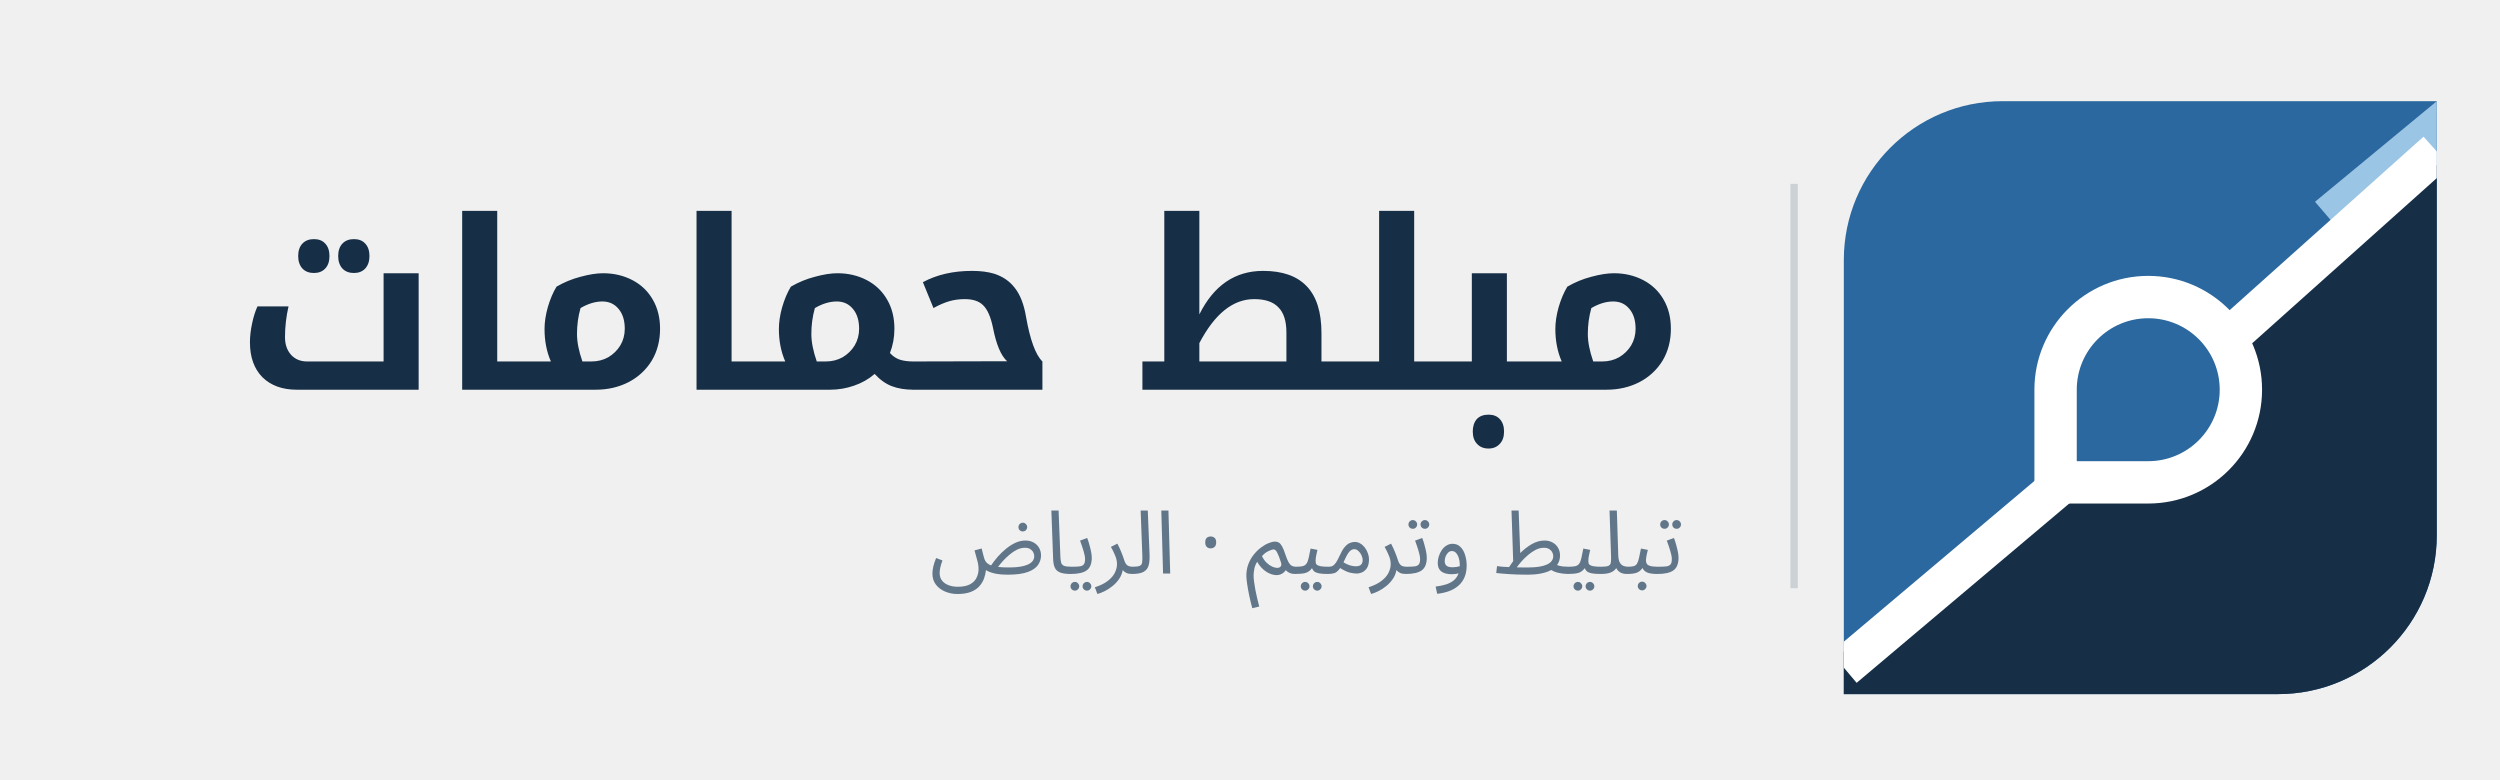
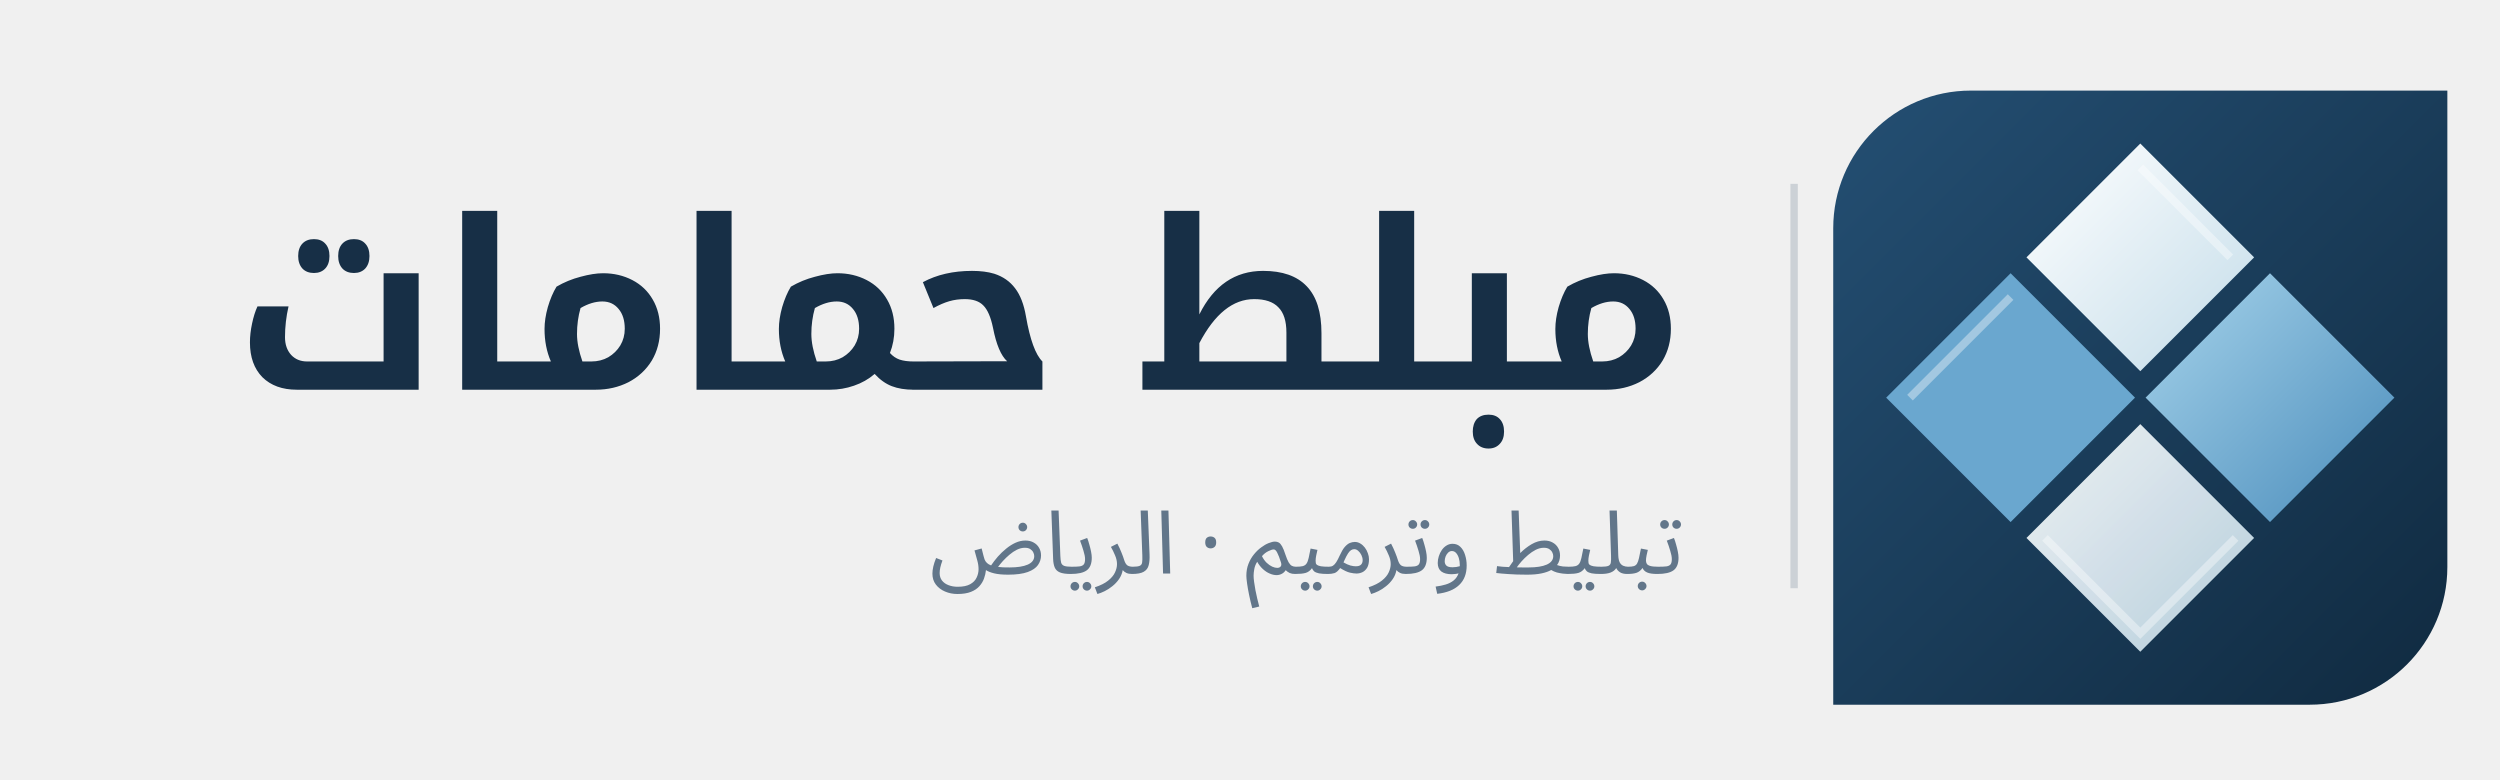
- <svg xmlns="http://www.w3.org/2000/svg" width="340" height="106" viewBox="0 0 340 106" version="1.1" id="svg9">
-   <defs id="defs9" />
-   <g transform="translate(245 8) scale(.36)" id="g8">
-     <defs id="defs1">
+ <svg xmlns="http://www.w3.org/2000/svg" width="340" height="106" viewBox="0 0 340 106" version="1.1" id="svg15">
+   <defs id="defs15" />
+   <g transform="translate(245 8) scale(.36)" id="g14">
+     <defs id="defs6">
+       <linearGradient id="ground" x1="0" y1="0" x2="1" y2="1">
+         <stop stop-color="#244f73" id="stop1" />
+         <stop offset="1" stop-color="#102a40" id="stop2" />
+       </linearGradient>
+       <linearGradient id="porcelain" x1="0" y1="0" x2="1" y2="1">
+         <stop stop-color="#ffffff" id="stop3" />
+         <stop offset="1" stop-color="#c3dce9" id="stop4" />
+       </linearGradient>
+       <linearGradient id="blue-tile" x1="0" y1="0" x2="1" y2="1">
+         <stop stop-color="#a7d4eb" id="stop5" />
+         <stop offset="1" stop-color="#4a8cbb" id="stop6" />
+       </linearGradient>
      <clipPath id="tile">
-         <path d="M76 16h164v164a60 60 0 0 1-60 60H16V76a60 60 0 0 1 60-60Z" id="path1" />
+         <path d="M64 12h180v180a52 52 0 0 1-52 52H12V64a52 52 0 0 1 52-52Z" id="path6" />
      </clipPath>
    </defs>
-     <g clip-path="url(#tile)" id="g7">
-       <path fill="#2b689f" d="M16 16h224v224H16z" id="path2" />
-       <path fill="#172f46" d="M16 224 240 40v200H16Z" id="path3" />
-       <path fill="#9bc5e5" d="m194 54 46-38v24l-34 28Z" id="path4" />
-       <path d="m16 230 83-70m65-57 76-68" fill="none" stroke="#fff" stroke-width="15" id="path5" />
-       <path fill="#fff" d="M88 168v-43a43 43 0 1 1 43 43H88Z" id="path6" />
-       <path fill="#2b689f" d="M104 152v-27a27 27 0 1 1 27 27h-27Z" id="path7" />
+     <g clip-path="url(#tile)" id="g13">
+       <path fill="url(#ground)" d="M12 12h232v232H12z" id="path7" />
+       <path d="M128 32 171 75 128 118 85 75Z" fill="url(#porcelain)" id="path8" />
+       <path d="m177 81 47 47-47 47-47-47Z" fill="url(#blue-tile)" id="path9" />
+       <path d="m128 138 43 43-43 43-43-43Z" fill="url(#porcelain)" opacity=".92" id="path10" />
+       <path d="m79 81 47 47-47 47-47-47Z" fill="#6aa7cf" id="path11" />
+       <path d="m41 128 38-38m49-49 34 34" fill="none" stroke="#fff" stroke-opacity=".38" stroke-width="3" id="path12" />
+       <path d="m92 181 36 36 36-36" fill="none" stroke="#fff" stroke-opacity=".38" stroke-width="3" id="path13" />
    </g>
  </g>
-   <path d="M244 25v55" fill="none" stroke="#62768a" stroke-opacity=".25" id="path8" />
-   <path d="m 208.776,53 q -0.16,0 -0.16,-0.16 v -3.552 q 0,-0.128 0.16,-0.128 h 3.616 q -0.864,-1.984 -0.864,-4.416 0,-1.376 0.448,-2.976 0.48,-1.632 1.184,-2.784 1.536,-0.896 3.264,-1.344 1.76,-0.48 3.072,-0.48 2.176,0 3.968,0.928 1.792,0.928 2.784,2.656 0.992,1.696 0.992,3.968 0,2.432 -1.12,4.32 -1.152,1.888 -3.168,2.944 -2.016,1.024 -4.448,1.024 z m 7.168,-7.584 q 0,1.632 0.736,3.744 h 1.216 q 1.28,0 2.304,-0.576 1.024,-0.608 1.632,-1.6 0.608,-1.024 0.608,-2.272 0,-1.696 -0.832,-2.688 -0.832,-1.024 -2.208,-1.024 -1.44,0 -2.976,0.896 -0.48,1.696 -0.48,3.52 z M 196.168,53 q -0.16,0 -0.16,-0.16 v -3.552 q 0,-0.128 0.16,-0.128 h 4 v -12 h 4.768 v 12 h 4.16 q 0.16,0 0.16,0.128 v 3.552 q 0,0.16 -0.16,0.16 z m 6.272,8 q -0.992,0 -1.568,-0.64 -0.576,-0.608 -0.576,-1.664 0,-1.056 0.544,-1.696 0.576,-0.608 1.6,-0.608 0.992,0 1.536,0.608 0.576,0.608 0.576,1.696 0,1.056 -0.576,1.664 Q 203.4,61 202.44,61 Z m -18.88,-8 q -0.16,0 -0.16,-0.16 v -3.552 q 0,-0.128 0.16,-0.128 h 4 V 28.68 h 4.768 v 20.48 h 4.16 q 0.16,0 0.16,0.128 v 3.552 q 0,0.16 -0.16,0.16 z m -28.192,-3.84 h 2.976 V 28.68 h 4.768 v 14.08 q 2.944,-5.92 8.672,-5.92 3.936,0 5.92,2.08 2.016,2.08 2.016,6.4 v 3.84 h 4.16 q 0.16,0 0.16,0.128 v 3.552 q 0,0.16 -0.16,0.16 h -28.512 z m 19.584,0 v -3.936 q 0,-2.336 -1.088,-3.424 -1.056,-1.12 -3.296,-1.12 -4.32,0 -7.456,5.984 V 49.16 Z M 124.072,53 q -0.16,0 -0.16,-0.16 v -3.552 q 0,-0.128 0.16,-0.128 l 12.896,-0.032 q -1.248,-1.12 -1.92,-4.544 -0.448,-2.176 -1.312,-3.04 -0.832,-0.864 -2.528,-0.864 -1.12,0 -2.112,0.288 -0.992,0.288 -2.144,0.928 l -1.44,-3.52 q 2.848,-1.536 6.688,-1.536 1.728,0 3.008,0.384 1.792,0.576 2.848,1.984 1.056,1.376 1.472,3.808 0.832,4.768 2.24,6.144 V 53 Z M 106.792,49.16 q -0.864,-1.984 -0.864,-4.416 0,-1.376 0.448,-2.976 0.48,-1.632 1.184,-2.784 1.536,-0.896 3.264,-1.344 1.76,-0.48 3.072,-0.48 2.176,0 3.968,0.928 1.792,0.928 2.784,2.656 0.992,1.696 0.992,3.968 0,1.76 -0.608,3.296 0.576,0.64 1.312,0.896 0.768,0.256 1.888,0.256 h 0.16 q 0.16,0 0.16,0.128 v 3.552 q 0,0.16 -0.16,0.16 h -0.16 q -1.696,0 -2.944,-0.48 -1.248,-0.48 -2.336,-1.664 -1.216,1.056 -2.816,1.6 Q 114.568,53 112.904,53 h -9.728 q -0.16,0 -0.16,-0.16 v -3.552 q 0,-0.128 0.16,-0.128 z m 3.552,-3.744 q 0,1.632 0.736,3.744 h 1.216 q 1.28,0 2.304,-0.576 1.024,-0.608 1.632,-1.6 0.608,-1.024 0.608,-2.272 0,-1.696 -0.832,-2.688 Q 115.176,41 113.8,41 q -1.44,0 -2.976,0.896 -0.48,1.696 -0.48,3.52 z m -6.848,3.744 q 0.16,0 0.16,0.128 v 3.552 q 0,0.16 -0.16,0.16 H 94.728 V 28.68 h 4.768 V 49.16 Z M 71.304,53 q -0.16,0 -0.16,-0.16 v -3.552 q 0,-0.128 0.16,-0.128 h 3.616 q -0.864,-1.984 -0.864,-4.416 0,-1.376 0.448,-2.976 0.48,-1.632 1.184,-2.784 1.536,-0.896 3.264,-1.344 1.76,-0.48 3.072,-0.48 2.176,0 3.968,0.928 1.792,0.928 2.784,2.656 0.992,1.696 0.992,3.968 0,2.432 -1.12,4.32 -1.152,1.888 -3.168,2.944 -2.016,1.024 -4.448,1.024 z m 7.168,-7.584 q 0,1.632 0.736,3.744 h 1.216 q 1.28,0 2.304,-0.576 1.024,-0.608 1.632,-1.6 0.608,-1.024 0.608,-2.272 0,-1.696 -0.832,-2.688 -0.832,-1.024 -2.208,-1.024 -1.44,0 -2.976,0.896 -0.48,1.696 -0.48,3.52 z m -6.848,3.744 q 0.16,0 0.16,0.128 v 3.552 q 0,0.16 -0.16,0.16 h -8.768 V 28.68 h 4.768 V 49.16 Z M 42.696,37.128 q -0.992,0 -1.568,-0.608 -0.576,-0.64 -0.576,-1.696 0,-1.088 0.576,-1.696 0.576,-0.608 1.568,-0.608 0.992,0 1.536,0.608 0.576,0.608 0.576,1.696 0,1.088 -0.576,1.696 -0.576,0.608 -1.536,0.608 z m 5.44,0 q -0.992,0 -1.568,-0.608 -0.576,-0.64 -0.576,-1.696 0,-1.088 0.576,-1.696 0.576,-0.608 1.568,-0.608 0.992,0 1.536,0.608 0.576,0.608 0.576,1.696 0,1.056 -0.576,1.696 -0.576,0.608 -1.536,0.608 z M 40.36,53 q -2.944,0 -4.672,-1.696 -1.696,-1.728 -1.696,-4.736 0,-1.216 0.288,-2.56 0.288,-1.376 0.736,-2.336 h 4.224 q -0.48,2.08 -0.48,4.192 0,1.472 0.832,2.4 0.832,0.896 2.176,0.896 h 10.4 v -12 h 4.768 V 53 Z" id="text8" style="font-weight:700;font-size:32px;font-family:'Noto Kufi Arabic';direction:rtl;fill:#172f46" aria-label="مبلط حمامات" />
-   <path d="m 228.028,71.916 q -0.252,0 -0.432,-0.168 -0.168,-0.18 -0.168,-0.42 0,-0.24 0.168,-0.42 0.18,-0.18 0.432,-0.18 0.24,0 0.408,0.18 0.18,0.18 0.18,0.42 0,0.24 -0.18,0.42 -0.168,0.168 -0.408,0.168 z m -1.644,0 q -0.252,0 -0.432,-0.168 -0.168,-0.18 -0.168,-0.42 0,-0.24 0.168,-0.42 0.18,-0.18 0.432,-0.18 0.24,0 0.408,0.18 0.18,0.18 0.18,0.42 0,0.24 -0.18,0.42 -0.168,0.168 -0.408,0.168 z m -0.972,6.144 0.12,-0.984 q 0.708,0 1.104,-0.048 0.396,-0.06 0.564,-0.276 0.168,-0.228 0.168,-0.708 0,-0.456 -0.216,-1.14 -0.204,-0.696 -0.468,-1.38 l 0.972,-0.36 q 0.156,0.384 0.288,0.876 0.144,0.492 0.24,0.972 0.096,0.48 0.096,0.84 0,1.2 -0.672,1.704 -0.672,0.504 -2.196,0.504 z m -4.116,0 0.12,-0.984 q 0.504,0 0.792,-0.084 0.288,-0.096 0.432,-0.348 0.156,-0.264 0.264,-0.756 0.108,-0.492 0.264,-1.284 l 0.936,0.18 q -0.072,0.324 -0.168,0.744 -0.084,0.42 -0.084,0.708 0,0.24 0.108,0.432 0.108,0.192 0.468,0.3 0.36,0.108 1.104,0.108 0.252,0 0.36,0.144 0.12,0.132 0.12,0.324 0,0.192 -0.168,0.36 -0.168,0.156 -0.432,0.156 -0.948,0 -1.404,-0.204 -0.456,-0.204 -0.624,-0.612 -0.36,0.504 -0.828,0.66 -0.468,0.156 -1.26,0.156 z m 2.04,2.232 q -0.252,0 -0.432,-0.18 -0.168,-0.168 -0.168,-0.408 0,-0.24 0.168,-0.42 0.18,-0.18 0.432,-0.18 0.24,0 0.408,0.18 0.18,0.18 0.18,0.42 0,0.24 -0.18,0.408 -0.168,0.18 -0.408,0.18 z m -5.64,-2.232 0.108,-0.984 q 0.684,0 0.96,-0.132 0.276,-0.132 0.312,-0.468 0.048,-0.336 0.024,-0.936 l -0.204,-6.108 h 0.996 l 0.192,6.084 q 0.024,0.612 0.192,0.96 0.18,0.336 0.48,0.468 0.3,0.132 0.66,0.132 0.252,0 0.36,0.144 0.12,0.132 0.12,0.324 0,0.192 -0.168,0.36 -0.168,0.156 -0.432,0.156 -0.612,0 -0.972,-0.228 -0.36,-0.24 -0.516,-0.576 -0.24,0.396 -0.744,0.6 -0.492,0.204 -1.368,0.204 z m -4.476,0 0.12,-0.984 q 0.6,0 0.936,-0.084 0.336,-0.096 0.504,-0.348 0.18,-0.264 0.288,-0.756 0.108,-0.492 0.264,-1.284 l 0.936,0.18 q -0.072,0.324 -0.168,0.744 -0.084,0.42 -0.084,0.708 0,0.18 0.024,0.336 0.024,0.156 0.18,0.264 0.156,0.108 0.528,0.18 0.372,0.06 1.068,0.06 0.252,0 0.36,0.144 0.12,0.132 0.12,0.324 0,0.192 -0.168,0.36 -0.168,0.156 -0.432,0.156 -0.78,0 -1.224,-0.084 -0.432,-0.096 -0.648,-0.264 -0.204,-0.18 -0.3,-0.444 -0.348,0.492 -0.864,0.648 -0.504,0.144 -1.44,0.144 z m 3.024,2.268 q -0.252,0 -0.432,-0.18 -0.168,-0.168 -0.168,-0.408 0,-0.24 0.168,-0.42 0.18,-0.18 0.432,-0.18 0.24,0 0.408,0.18 0.18,0.18 0.18,0.42 0,0.24 -0.18,0.408 -0.168,0.18 -0.408,0.18 z m -1.644,0 q -0.252,0 -0.432,-0.18 -0.168,-0.168 -0.168,-0.408 0,-0.24 0.168,-0.42 0.18,-0.18 0.432,-0.18 0.24,0 0.408,0.18 0.18,0.18 0.18,0.42 0,0.24 -0.18,0.408 -0.168,0.18 -0.408,0.18 z m -6.924,-2.172 q -1.5,0 -2.568,-0.084 -1.068,-0.072 -1.62,-0.144 l 0.108,-0.936 q 0.324,0.048 0.732,0.084 0.408,0.024 0.9,0.048 0.264,-0.408 0.564,-0.804 l -0.228,-6.888 h 0.972 l 0.216,5.784 q 0.72,-0.72 1.56,-1.212 0.852,-0.492 1.728,-0.492 0.66,0 1.128,0.276 0.48,0.264 0.732,0.72 0.264,0.456 0.264,1.032 0,0.348 -0.096,0.684 -0.096,0.336 -0.312,0.624 0.396,0.144 0.804,0.192 0.42,0.036 0.78,0.036 0.252,0 0.36,0.144 0.12,0.132 0.12,0.324 0,0.192 -0.168,0.36 -0.168,0.156 -0.432,0.156 -0.264,0 -0.66,-0.048 -0.396,-0.048 -0.828,-0.156 -0.42,-0.12 -0.768,-0.336 -0.528,0.3 -1.344,0.468 -0.804,0.168 -1.944,0.168 z m 2.292,-3.66 q -0.552,0 -1.104,0.276 -0.54,0.276 -1.032,0.696 -0.492,0.42 -0.9,0.876 -0.396,0.456 -0.648,0.816 0.372,0 0.768,0.012 0.408,0 0.84,0 1.584,0 2.46,-0.384 0.888,-0.396 0.888,-1.152 0,-0.264 -0.132,-0.516 -0.132,-0.264 -0.408,-0.444 -0.276,-0.18 -0.732,-0.18 z m -14.508,6.264 -0.216,-0.984 q 0.768,-0.096 1.392,-0.288 0.624,-0.192 1.068,-0.552 0.444,-0.36 0.66,-0.96 -0.216,0.06 -0.456,0.084 -0.24,0.036 -0.468,0.036 -0.912,0 -1.416,-0.372 -0.492,-0.384 -0.492,-1.152 0,-0.456 0.144,-0.912 0.144,-0.468 0.408,-0.852 0.264,-0.384 0.636,-0.612 0.372,-0.24 0.828,-0.24 0.648,0 1.068,0.42 0.432,0.42 0.636,1.104 0.216,0.672 0.216,1.428 0,1.68 -1.02,2.652 -1.008,0.972 -2.988,1.2 z m 1.02,-4.428 q 0,0.372 0.24,0.6 0.24,0.216 0.828,0.216 0.516,0 0.984,-0.144 0,-0.072 0,-0.168 0,-0.504 -0.132,-0.936 -0.132,-0.432 -0.372,-0.696 -0.24,-0.264 -0.576,-0.264 -0.276,0 -0.504,0.216 -0.216,0.204 -0.348,0.528 -0.12,0.324 -0.12,0.648 z m -2.688,-4.416 q -0.252,0 -0.432,-0.168 -0.168,-0.18 -0.168,-0.42 0,-0.24 0.168,-0.42 0.18,-0.18 0.432,-0.18 0.24,0 0.408,0.18 0.18,0.18 0.18,0.42 0,0.24 -0.18,0.42 -0.168,0.168 -0.408,0.168 z m -1.644,0 q -0.252,0 -0.432,-0.168 -0.168,-0.18 -0.168,-0.42 0,-0.24 0.168,-0.42 0.18,-0.18 0.432,-0.18 0.24,0 0.408,0.18 0.18,0.18 0.18,0.42 0,0.24 -0.18,0.42 -0.168,0.168 -0.408,0.168 z m -0.972,6.144 0.12,-0.984 q 0.708,0 1.104,-0.048 0.396,-0.06 0.564,-0.276 0.168,-0.228 0.168,-0.708 0,-0.456 -0.216,-1.14 -0.204,-0.696 -0.468,-1.38 l 0.972,-0.36 q 0.156,0.384 0.288,0.876 0.144,0.492 0.24,0.972 0.096,0.48 0.096,0.84 0,1.2 -0.672,1.704 -0.672,0.504 -2.196,0.504 z m -4.704,2.724 -0.348,-0.912 q 1.164,-0.384 1.812,-0.912 0.66,-0.528 0.924,-1.104 0.276,-0.588 0.276,-1.14 0,-0.588 -0.264,-1.188 -0.252,-0.612 -0.564,-1.152 l 0.876,-0.444 q 0.336,0.636 0.564,1.224 0.24,0.588 0.372,1.032 0.168,0.516 0.432,0.708 0.276,0.18 0.744,0.18 0.252,0 0.36,0.144 0.12,0.132 0.12,0.324 0,0.192 -0.168,0.36 -0.168,0.156 -0.432,0.156 -0.456,0 -0.768,-0.144 -0.3,-0.144 -0.492,-0.384 -0.12,0.672 -0.504,1.224 -0.384,0.552 -0.9,0.96 -0.516,0.42 -1.056,0.684 -0.54,0.264 -0.984,0.384 z m -5.868,-2.724 0.12,-0.984 q 0.336,0 0.564,-0.144 0.228,-0.144 0.444,-0.48 0.216,-0.336 0.468,-0.9 0.348,-0.768 0.684,-1.164 0.348,-0.396 0.684,-0.54 0.348,-0.144 0.684,-0.144 0.408,0 0.756,0.216 0.348,0.204 0.612,0.552 0.264,0.348 0.408,0.768 0.156,0.408 0.156,0.816 0,0.72 -0.252,1.152 -0.252,0.42 -0.648,0.612 -0.384,0.18 -0.804,0.18 -0.348,0 -0.888,-0.12 -0.528,-0.12 -1.332,-0.624 -0.384,0.552 -0.768,0.684 -0.384,0.12 -0.888,0.12 z m 2.244,-1.872 q -0.072,0.156 -0.132,0.3 0.516,0.3 0.936,0.42 0.432,0.108 0.72,0.108 0.516,0 0.732,-0.228 0.216,-0.228 0.216,-0.6 0,-0.348 -0.168,-0.696 -0.168,-0.348 -0.432,-0.576 -0.252,-0.228 -0.54,-0.228 -0.216,0 -0.42,0.12 -0.204,0.12 -0.42,0.444 -0.216,0.324 -0.492,0.936 z m -6.72,1.872 0.12,-0.984 q 0.6,0 0.936,-0.084 0.336,-0.096 0.504,-0.348 0.18,-0.264 0.288,-0.756 0.108,-0.492 0.264,-1.284 l 0.936,0.18 q -0.072,0.324 -0.168,0.744 -0.084,0.42 -0.084,0.708 0,0.18 0.024,0.336 0.024,0.156 0.18,0.264 0.156,0.108 0.528,0.18 0.372,0.06 1.068,0.06 0.252,0 0.36,0.144 0.12,0.132 0.12,0.324 0,0.192 -0.168,0.36 -0.168,0.156 -0.432,0.156 -0.78,0 -1.224,-0.084 -0.432,-0.096 -0.648,-0.264 -0.204,-0.18 -0.3,-0.444 -0.348,0.492 -0.864,0.648 -0.504,0.144 -1.44,0.144 z m 3.024,2.268 q -0.252,0 -0.432,-0.18 -0.168,-0.168 -0.168,-0.408 0,-0.24 0.168,-0.42 0.18,-0.18 0.432,-0.18 0.24,0 0.408,0.18 0.18,0.18 0.18,0.42 0,0.24 -0.18,0.408 -0.168,0.18 -0.408,0.18 z m -1.644,0 q -0.252,0 -0.432,-0.18 -0.168,-0.168 -0.168,-0.408 0,-0.24 0.168,-0.42 0.18,-0.18 0.432,-0.18 0.24,0 0.408,0.18 0.18,0.18 0.18,0.42 0,0.24 -0.18,0.408 -0.168,0.18 -0.408,0.18 z m -7.2,2.388 q -0.252,-0.924 -0.432,-1.812 -0.18,-0.876 -0.276,-1.572 -0.096,-0.696 -0.096,-1.032 0,-0.888 0.288,-1.62 0.288,-0.732 0.744,-1.284 0.456,-0.564 0.984,-0.948 0.528,-0.396 1.02,-0.588 0.504,-0.204 0.852,-0.204 0.3,0 0.528,0.132 0.228,0.132 0.444,0.516 0.216,0.384 0.456,1.128 0.228,0.684 0.432,1.044 0.204,0.348 0.444,0.48 0.24,0.12 0.552,0.12 0.252,0 0.36,0.144 0.12,0.132 0.12,0.324 0,0.192 -0.168,0.36 -0.168,0.156 -0.432,0.156 -0.42,0 -0.732,-0.132 -0.3,-0.144 -0.54,-0.384 -0.228,0.348 -0.552,0.504 -0.324,0.168 -0.696,0.168 -0.444,0 -0.936,-0.216 -0.48,-0.204 -0.924,-0.612 -0.444,-0.408 -0.768,-0.984 -0.3,0.456 -0.396,0.984 -0.096,0.516 -0.096,0.912 0,0.336 0.072,0.852 0.072,0.528 0.18,1.116 0.12,0.588 0.252,1.164 0.144,0.588 0.264,1.056 z m 3.396,-5.484 q 0.312,0 0.468,-0.192 0.156,-0.192 0.036,-0.564 -0.276,-0.876 -0.504,-1.308 -0.216,-0.444 -0.48,-0.444 -0.264,0 -0.744,0.24 -0.468,0.228 -0.852,0.672 0.264,0.54 0.636,0.9 0.384,0.36 0.756,0.528 0.384,0.168 0.684,0.168 z m -9.792,-3.468 q 0,-0.444 0.216,-0.624 0.216,-0.18 0.516,-0.18 0.312,0 0.528,0.18 0.228,0.18 0.228,0.624 0,0.432 -0.228,0.624 -0.216,0.192 -0.528,0.192 -0.3,0 -0.516,-0.192 -0.216,-0.192 -0.216,-0.624 z m -5.736,4.236 -0.24,-8.568 h 0.972 l 0.24,8.568 z m -4.224,0.06 0.108,-0.984 q 0.684,0 0.96,-0.132 0.276,-0.132 0.312,-0.468 0.048,-0.336 0.024,-0.936 l -0.228,-6.108 h 0.972 l 0.24,6 q 0.036,0.852 -0.12,1.44 -0.144,0.588 -0.672,0.888 -0.516,0.3 -1.596,0.3 z m -4.704,2.724 -0.348,-0.912 q 1.164,-0.384 1.812,-0.912 0.66,-0.528 0.924,-1.104 0.276,-0.588 0.276,-1.14 0,-0.588 -0.264,-1.188 -0.252,-0.612 -0.564,-1.152 l 0.876,-0.444 q 0.336,0.636 0.564,1.224 0.24,0.588 0.372,1.032 0.168,0.516 0.432,0.708 0.276,0.18 0.744,0.18 0.252,0 0.36,0.144 0.12,0.132 0.12,0.324 0,0.192 -0.168,0.36 -0.168,0.156 -0.432,0.156 -0.456,0 -0.768,-0.144 -0.3,-0.144 -0.492,-0.384 -0.12,0.672 -0.504,1.224 -0.384,0.552 -0.9,0.96 -0.516,0.42 -1.056,0.684 -0.54,0.264 -0.984,0.384 z m -3.636,-2.724 0.12,-0.984 q 0.708,0 1.104,-0.048 0.396,-0.06 0.564,-0.276 0.168,-0.228 0.168,-0.708 0,-0.456 -0.216,-1.14 -0.204,-0.696 -0.468,-1.38 l 0.972,-0.36 q 0.156,0.384 0.288,0.876 0.144,0.492 0.24,0.972 0.096,0.48 0.096,0.84 0,1.2 -0.672,1.704 -0.672,0.504 -2.196,0.504 z m 2.22,2.268 q -0.252,0 -0.432,-0.18 -0.168,-0.168 -0.168,-0.408 0,-0.24 0.168,-0.42 0.18,-0.18 0.432,-0.18 0.24,0 0.408,0.18 0.18,0.18 0.18,0.42 0,0.24 -0.18,0.408 -0.168,0.18 -0.408,0.18 z m -1.644,0 q -0.252,0 -0.432,-0.18 -0.168,-0.168 -0.168,-0.408 0,-0.24 0.168,-0.42 0.18,-0.18 0.432,-0.18 0.24,0 0.408,0.18 0.18,0.18 0.18,0.42 0,0.24 -0.18,0.408 -0.168,0.18 -0.408,0.18 z m -0.576,-2.268 q -0.96,0 -1.476,-0.216 -0.504,-0.216 -0.696,-0.672 -0.192,-0.456 -0.216,-1.176 l -0.24,-6.564 h 0.984 l 0.24,6.18 q 0.024,0.588 0.108,0.912 0.096,0.312 0.408,0.432 0.324,0.12 1.008,0.12 0.252,0 0.36,0.144 0.12,0.132 0.12,0.324 0,0.192 -0.168,0.36 -0.168,0.156 -0.432,0.156 z m -15.408,2.724 q -0.9,0 -1.68,-0.336 -0.768,-0.324 -1.248,-0.948 -0.468,-0.612 -0.468,-1.488 0,-0.432 0.12,-0.96 0.12,-0.528 0.384,-1.164 l 0.864,0.336 q -0.192,0.504 -0.288,0.924 -0.096,0.42 -0.096,0.78 0,0.612 0.324,1.032 0.336,0.42 0.888,0.624 0.564,0.216 1.236,0.216 1.092,0 1.704,-0.348 0.624,-0.348 0.876,-0.9 0.264,-0.552 0.264,-1.14 0,-0.588 -0.18,-1.212 -0.168,-0.636 -0.372,-1.344 l 0.972,-0.264 q 0.192,0.684 0.252,0.996 0.072,0.312 0.144,0.492 0.228,0.576 0.888,0.816 0.396,-0.588 0.912,-1.188 0.528,-0.6 1.14,-1.092 0.612,-0.504 1.272,-0.804 0.66,-0.3 1.344,-0.3 0.66,0 1.128,0.276 0.48,0.264 0.732,0.72 0.264,0.456 0.264,1.032 0,0.708 -0.42,1.308 -0.408,0.588 -1.392,0.948 -0.984,0.36 -2.676,0.36 -1.152,0 -1.884,-0.18 -0.732,-0.18 -1.116,-0.444 -0.06,0.576 -0.264,1.14 -0.204,0.576 -0.636,1.056 -0.42,0.48 -1.152,0.768 -0.72,0.288 -1.836,0.288 z m 9.18,-6.288 q -0.54,0 -1.08,0.264 -0.528,0.264 -1.02,0.684 -0.48,0.408 -0.888,0.852 -0.396,0.444 -0.66,0.804 0.324,0.036 0.708,0.06 0.396,0.012 0.864,0.012 1.584,0 2.46,-0.384 0.888,-0.396 0.888,-1.152 0,-0.264 -0.132,-0.516 -0.132,-0.264 -0.408,-0.444 -0.276,-0.18 -0.732,-0.18 z m -0.276,-2.22 q -0.252,0 -0.432,-0.168 -0.168,-0.18 -0.168,-0.42 0,-0.24 0.168,-0.42 0.18,-0.18 0.432,-0.18 0.24,0 0.408,0.18 0.18,0.18 0.18,0.42 0,0.24 -0.18,0.42 -0.168,0.168 -0.408,0.168 z" id="text9" style="font-size:12px;font-family:'Noto Sans Arabic';direction:rtl;fill:#62768a" aria-label="تبليط وترميم · الرياض" />
+   <path d="M244 25v55" fill="none" stroke="#62768a" stroke-opacity=".25" id="path14" />
+   <path d="m 208.776,53 q -0.16,0 -0.16,-0.16 v -3.552 q 0,-0.128 0.16,-0.128 h 3.616 q -0.864,-1.984 -0.864,-4.416 0,-1.376 0.448,-2.976 0.48,-1.632 1.184,-2.784 1.536,-0.896 3.264,-1.344 1.76,-0.48 3.072,-0.48 2.176,0 3.968,0.928 1.792,0.928 2.784,2.656 0.992,1.696 0.992,3.968 0,2.432 -1.12,4.32 -1.152,1.888 -3.168,2.944 -2.016,1.024 -4.448,1.024 z m 7.168,-7.584 q 0,1.632 0.736,3.744 h 1.216 q 1.28,0 2.304,-0.576 1.024,-0.608 1.632,-1.6 0.608,-1.024 0.608,-2.272 0,-1.696 -0.832,-2.688 -0.832,-1.024 -2.208,-1.024 -1.44,0 -2.976,0.896 -0.48,1.696 -0.48,3.52 z M 196.168,53 q -0.16,0 -0.16,-0.16 v -3.552 q 0,-0.128 0.16,-0.128 h 4 v -12 h 4.768 v 12 h 4.16 q 0.16,0 0.16,0.128 v 3.552 q 0,0.16 -0.16,0.16 z m 6.272,8 q -0.992,0 -1.568,-0.64 -0.576,-0.608 -0.576,-1.664 0,-1.056 0.544,-1.696 0.576,-0.608 1.6,-0.608 0.992,0 1.536,0.608 0.576,0.608 0.576,1.696 0,1.056 -0.576,1.664 Q 203.4,61 202.44,61 Z m -18.88,-8 q -0.16,0 -0.16,-0.16 v -3.552 q 0,-0.128 0.16,-0.128 h 4 V 28.68 h 4.768 v 20.48 h 4.16 q 0.16,0 0.16,0.128 v 3.552 q 0,0.16 -0.16,0.16 z m -28.192,-3.84 h 2.976 V 28.68 h 4.768 v 14.08 q 2.944,-5.92 8.672,-5.92 3.936,0 5.92,2.08 2.016,2.08 2.016,6.4 v 3.84 h 4.16 q 0.16,0 0.16,0.128 v 3.552 q 0,0.16 -0.16,0.16 h -28.512 z m 19.584,0 v -3.936 q 0,-2.336 -1.088,-3.424 -1.056,-1.12 -3.296,-1.12 -4.32,0 -7.456,5.984 V 49.16 Z M 124.072,53 q -0.16,0 -0.16,-0.16 v -3.552 q 0,-0.128 0.16,-0.128 l 12.896,-0.032 q -1.248,-1.12 -1.92,-4.544 -0.448,-2.176 -1.312,-3.04 -0.832,-0.864 -2.528,-0.864 -1.12,0 -2.112,0.288 -0.992,0.288 -2.144,0.928 l -1.44,-3.52 q 2.848,-1.536 6.688,-1.536 1.728,0 3.008,0.384 1.792,0.576 2.848,1.984 1.056,1.376 1.472,3.808 0.832,4.768 2.24,6.144 V 53 Z M 106.792,49.16 q -0.864,-1.984 -0.864,-4.416 0,-1.376 0.448,-2.976 0.48,-1.632 1.184,-2.784 1.536,-0.896 3.264,-1.344 1.76,-0.48 3.072,-0.48 2.176,0 3.968,0.928 1.792,0.928 2.784,2.656 0.992,1.696 0.992,3.968 0,1.76 -0.608,3.296 0.576,0.64 1.312,0.896 0.768,0.256 1.888,0.256 h 0.16 q 0.16,0 0.16,0.128 v 3.552 q 0,0.16 -0.16,0.16 h -0.16 q -1.696,0 -2.944,-0.48 -1.248,-0.48 -2.336,-1.664 -1.216,1.056 -2.816,1.6 Q 114.568,53 112.904,53 h -9.728 q -0.16,0 -0.16,-0.16 v -3.552 q 0,-0.128 0.16,-0.128 z m 3.552,-3.744 q 0,1.632 0.736,3.744 h 1.216 q 1.28,0 2.304,-0.576 1.024,-0.608 1.632,-1.6 0.608,-1.024 0.608,-2.272 0,-1.696 -0.832,-2.688 Q 115.176,41 113.8,41 q -1.44,0 -2.976,0.896 -0.48,1.696 -0.48,3.52 z m -6.848,3.744 q 0.16,0 0.16,0.128 v 3.552 q 0,0.16 -0.16,0.16 H 94.728 V 28.68 h 4.768 V 49.16 Z M 71.304,53 q -0.16,0 -0.16,-0.16 v -3.552 q 0,-0.128 0.16,-0.128 h 3.616 q -0.864,-1.984 -0.864,-4.416 0,-1.376 0.448,-2.976 0.48,-1.632 1.184,-2.784 1.536,-0.896 3.264,-1.344 1.76,-0.48 3.072,-0.48 2.176,0 3.968,0.928 1.792,0.928 2.784,2.656 0.992,1.696 0.992,3.968 0,2.432 -1.12,4.32 -1.152,1.888 -3.168,2.944 -2.016,1.024 -4.448,1.024 z m 7.168,-7.584 q 0,1.632 0.736,3.744 h 1.216 q 1.28,0 2.304,-0.576 1.024,-0.608 1.632,-1.6 0.608,-1.024 0.608,-2.272 0,-1.696 -0.832,-2.688 -0.832,-1.024 -2.208,-1.024 -1.44,0 -2.976,0.896 -0.48,1.696 -0.48,3.52 z m -6.848,3.744 q 0.16,0 0.16,0.128 v 3.552 q 0,0.16 -0.16,0.16 h -8.768 V 28.68 h 4.768 V 49.16 Z M 42.696,37.128 q -0.992,0 -1.568,-0.608 -0.576,-0.64 -0.576,-1.696 0,-1.088 0.576,-1.696 0.576,-0.608 1.568,-0.608 0.992,0 1.536,0.608 0.576,0.608 0.576,1.696 0,1.088 -0.576,1.696 -0.576,0.608 -1.536,0.608 z m 5.44,0 q -0.992,0 -1.568,-0.608 -0.576,-0.64 -0.576,-1.696 0,-1.088 0.576,-1.696 0.576,-0.608 1.568,-0.608 0.992,0 1.536,0.608 0.576,0.608 0.576,1.696 0,1.056 -0.576,1.696 -0.576,0.608 -1.536,0.608 z M 40.36,53 q -2.944,0 -4.672,-1.696 -1.696,-1.728 -1.696,-4.736 0,-1.216 0.288,-2.56 0.288,-1.376 0.736,-2.336 h 4.224 q -0.48,2.08 -0.48,4.192 0,1.472 0.832,2.4 0.832,0.896 2.176,0.896 h 10.4 v -12 h 4.768 V 53 Z" id="text14" style="font-weight:700;font-size:32px;font-family:'Noto Kufi Arabic';direction:rtl;fill:#172f46" aria-label="مبلط حمامات" />
+   <path d="m 228.028,71.916 q -0.252,0 -0.432,-0.168 -0.168,-0.18 -0.168,-0.42 0,-0.24 0.168,-0.42 0.18,-0.18 0.432,-0.18 0.24,0 0.408,0.18 0.18,0.18 0.18,0.42 0,0.24 -0.18,0.42 -0.168,0.168 -0.408,0.168 z m -1.644,0 q -0.252,0 -0.432,-0.168 -0.168,-0.18 -0.168,-0.42 0,-0.24 0.168,-0.42 0.18,-0.18 0.432,-0.18 0.24,0 0.408,0.18 0.18,0.18 0.18,0.42 0,0.24 -0.18,0.42 -0.168,0.168 -0.408,0.168 z m -0.972,6.144 0.12,-0.984 q 0.708,0 1.104,-0.048 0.396,-0.06 0.564,-0.276 0.168,-0.228 0.168,-0.708 0,-0.456 -0.216,-1.14 -0.204,-0.696 -0.468,-1.38 l 0.972,-0.36 q 0.156,0.384 0.288,0.876 0.144,0.492 0.24,0.972 0.096,0.48 0.096,0.84 0,1.2 -0.672,1.704 -0.672,0.504 -2.196,0.504 z m -4.116,0 0.12,-0.984 q 0.504,0 0.792,-0.084 0.288,-0.096 0.432,-0.348 0.156,-0.264 0.264,-0.756 0.108,-0.492 0.264,-1.284 l 0.936,0.18 q -0.072,0.324 -0.168,0.744 -0.084,0.42 -0.084,0.708 0,0.24 0.108,0.432 0.108,0.192 0.468,0.3 0.36,0.108 1.104,0.108 0.252,0 0.36,0.144 0.12,0.132 0.12,0.324 0,0.192 -0.168,0.36 -0.168,0.156 -0.432,0.156 -0.948,0 -1.404,-0.204 -0.456,-0.204 -0.624,-0.612 -0.36,0.504 -0.828,0.66 -0.468,0.156 -1.26,0.156 z m 2.04,2.232 q -0.252,0 -0.432,-0.18 -0.168,-0.168 -0.168,-0.408 0,-0.24 0.168,-0.42 0.18,-0.18 0.432,-0.18 0.24,0 0.408,0.18 0.18,0.18 0.18,0.42 0,0.24 -0.18,0.408 -0.168,0.18 -0.408,0.18 z m -5.64,-2.232 0.108,-0.984 q 0.684,0 0.96,-0.132 0.276,-0.132 0.312,-0.468 0.048,-0.336 0.024,-0.936 l -0.204,-6.108 h 0.996 l 0.192,6.084 q 0.024,0.612 0.192,0.96 0.18,0.336 0.48,0.468 0.3,0.132 0.66,0.132 0.252,0 0.36,0.144 0.12,0.132 0.12,0.324 0,0.192 -0.168,0.36 -0.168,0.156 -0.432,0.156 -0.612,0 -0.972,-0.228 -0.36,-0.24 -0.516,-0.576 -0.24,0.396 -0.744,0.6 -0.492,0.204 -1.368,0.204 z m -4.476,0 0.12,-0.984 q 0.6,0 0.936,-0.084 0.336,-0.096 0.504,-0.348 0.18,-0.264 0.288,-0.756 0.108,-0.492 0.264,-1.284 l 0.936,0.18 q -0.072,0.324 -0.168,0.744 -0.084,0.42 -0.084,0.708 0,0.18 0.024,0.336 0.024,0.156 0.18,0.264 0.156,0.108 0.528,0.18 0.372,0.06 1.068,0.06 0.252,0 0.36,0.144 0.12,0.132 0.12,0.324 0,0.192 -0.168,0.36 -0.168,0.156 -0.432,0.156 -0.78,0 -1.224,-0.084 -0.432,-0.096 -0.648,-0.264 -0.204,-0.18 -0.3,-0.444 -0.348,0.492 -0.864,0.648 -0.504,0.144 -1.44,0.144 z m 3.024,2.268 q -0.252,0 -0.432,-0.18 -0.168,-0.168 -0.168,-0.408 0,-0.24 0.168,-0.42 0.18,-0.18 0.432,-0.18 0.24,0 0.408,0.18 0.18,0.18 0.18,0.42 0,0.24 -0.18,0.408 -0.168,0.18 -0.408,0.18 z m -1.644,0 q -0.252,0 -0.432,-0.18 -0.168,-0.168 -0.168,-0.408 0,-0.24 0.168,-0.42 0.18,-0.18 0.432,-0.18 0.24,0 0.408,0.18 0.18,0.18 0.18,0.42 0,0.24 -0.18,0.408 -0.168,0.18 -0.408,0.18 z m -6.924,-2.172 q -1.5,0 -2.568,-0.084 -1.068,-0.072 -1.62,-0.144 l 0.108,-0.936 q 0.324,0.048 0.732,0.084 0.408,0.024 0.9,0.048 0.264,-0.408 0.564,-0.804 l -0.228,-6.888 h 0.972 l 0.216,5.784 q 0.72,-0.72 1.56,-1.212 0.852,-0.492 1.728,-0.492 0.66,0 1.128,0.276 0.48,0.264 0.732,0.72 0.264,0.456 0.264,1.032 0,0.348 -0.096,0.684 -0.096,0.336 -0.312,0.624 0.396,0.144 0.804,0.192 0.42,0.036 0.78,0.036 0.252,0 0.36,0.144 0.12,0.132 0.12,0.324 0,0.192 -0.168,0.36 -0.168,0.156 -0.432,0.156 -0.264,0 -0.66,-0.048 -0.396,-0.048 -0.828,-0.156 -0.42,-0.12 -0.768,-0.336 -0.528,0.3 -1.344,0.468 -0.804,0.168 -1.944,0.168 z m 2.292,-3.66 q -0.552,0 -1.104,0.276 -0.54,0.276 -1.032,0.696 -0.492,0.42 -0.9,0.876 -0.396,0.456 -0.648,0.816 0.372,0 0.768,0.012 0.408,0 0.84,0 1.584,0 2.46,-0.384 0.888,-0.396 0.888,-1.152 0,-0.264 -0.132,-0.516 -0.132,-0.264 -0.408,-0.444 -0.276,-0.18 -0.732,-0.18 z m -14.508,6.264 -0.216,-0.984 q 0.768,-0.096 1.392,-0.288 0.624,-0.192 1.068,-0.552 0.444,-0.36 0.66,-0.96 -0.216,0.06 -0.456,0.084 -0.24,0.036 -0.468,0.036 -0.912,0 -1.416,-0.372 -0.492,-0.384 -0.492,-1.152 0,-0.456 0.144,-0.912 0.144,-0.468 0.408,-0.852 0.264,-0.384 0.636,-0.612 0.372,-0.24 0.828,-0.24 0.648,0 1.068,0.42 0.432,0.42 0.636,1.104 0.216,0.672 0.216,1.428 0,1.68 -1.02,2.652 -1.008,0.972 -2.988,1.2 z m 1.02,-4.428 q 0,0.372 0.24,0.6 0.24,0.216 0.828,0.216 0.516,0 0.984,-0.144 0,-0.072 0,-0.168 0,-0.504 -0.132,-0.936 -0.132,-0.432 -0.372,-0.696 -0.24,-0.264 -0.576,-0.264 -0.276,0 -0.504,0.216 -0.216,0.204 -0.348,0.528 -0.12,0.324 -0.12,0.648 z m -2.688,-4.416 q -0.252,0 -0.432,-0.168 -0.168,-0.18 -0.168,-0.42 0,-0.24 0.168,-0.42 0.18,-0.18 0.432,-0.18 0.24,0 0.408,0.18 0.18,0.18 0.18,0.42 0,0.24 -0.18,0.42 -0.168,0.168 -0.408,0.168 z m -1.644,0 q -0.252,0 -0.432,-0.168 -0.168,-0.18 -0.168,-0.42 0,-0.24 0.168,-0.42 0.18,-0.18 0.432,-0.18 0.24,0 0.408,0.18 0.18,0.18 0.18,0.42 0,0.24 -0.18,0.42 -0.168,0.168 -0.408,0.168 z m -0.972,6.144 0.12,-0.984 q 0.708,0 1.104,-0.048 0.396,-0.06 0.564,-0.276 0.168,-0.228 0.168,-0.708 0,-0.456 -0.216,-1.14 -0.204,-0.696 -0.468,-1.38 l 0.972,-0.36 q 0.156,0.384 0.288,0.876 0.144,0.492 0.24,0.972 0.096,0.48 0.096,0.84 0,1.2 -0.672,1.704 -0.672,0.504 -2.196,0.504 z m -4.704,2.724 -0.348,-0.912 q 1.164,-0.384 1.812,-0.912 0.66,-0.528 0.924,-1.104 0.276,-0.588 0.276,-1.14 0,-0.588 -0.264,-1.188 -0.252,-0.612 -0.564,-1.152 l 0.876,-0.444 q 0.336,0.636 0.564,1.224 0.24,0.588 0.372,1.032 0.168,0.516 0.432,0.708 0.276,0.18 0.744,0.18 0.252,0 0.36,0.144 0.12,0.132 0.12,0.324 0,0.192 -0.168,0.36 -0.168,0.156 -0.432,0.156 -0.456,0 -0.768,-0.144 -0.3,-0.144 -0.492,-0.384 -0.12,0.672 -0.504,1.224 -0.384,0.552 -0.9,0.96 -0.516,0.42 -1.056,0.684 -0.54,0.264 -0.984,0.384 z m -5.868,-2.724 0.12,-0.984 q 0.336,0 0.564,-0.144 0.228,-0.144 0.444,-0.48 0.216,-0.336 0.468,-0.9 0.348,-0.768 0.684,-1.164 0.348,-0.396 0.684,-0.54 0.348,-0.144 0.684,-0.144 0.408,0 0.756,0.216 0.348,0.204 0.612,0.552 0.264,0.348 0.408,0.768 0.156,0.408 0.156,0.816 0,0.72 -0.252,1.152 -0.252,0.42 -0.648,0.612 -0.384,0.18 -0.804,0.18 -0.348,0 -0.888,-0.12 -0.528,-0.12 -1.332,-0.624 -0.384,0.552 -0.768,0.684 -0.384,0.12 -0.888,0.12 z m 2.244,-1.872 q -0.072,0.156 -0.132,0.3 0.516,0.3 0.936,0.42 0.432,0.108 0.72,0.108 0.516,0 0.732,-0.228 0.216,-0.228 0.216,-0.6 0,-0.348 -0.168,-0.696 -0.168,-0.348 -0.432,-0.576 -0.252,-0.228 -0.54,-0.228 -0.216,0 -0.42,0.12 -0.204,0.12 -0.42,0.444 -0.216,0.324 -0.492,0.936 z m -6.72,1.872 0.12,-0.984 q 0.6,0 0.936,-0.084 0.336,-0.096 0.504,-0.348 0.18,-0.264 0.288,-0.756 0.108,-0.492 0.264,-1.284 l 0.936,0.18 q -0.072,0.324 -0.168,0.744 -0.084,0.42 -0.084,0.708 0,0.18 0.024,0.336 0.024,0.156 0.18,0.264 0.156,0.108 0.528,0.18 0.372,0.06 1.068,0.06 0.252,0 0.36,0.144 0.12,0.132 0.12,0.324 0,0.192 -0.168,0.36 -0.168,0.156 -0.432,0.156 -0.78,0 -1.224,-0.084 -0.432,-0.096 -0.648,-0.264 -0.204,-0.18 -0.3,-0.444 -0.348,0.492 -0.864,0.648 -0.504,0.144 -1.44,0.144 z m 3.024,2.268 q -0.252,0 -0.432,-0.18 -0.168,-0.168 -0.168,-0.408 0,-0.24 0.168,-0.42 0.18,-0.18 0.432,-0.18 0.24,0 0.408,0.18 0.18,0.18 0.18,0.42 0,0.24 -0.18,0.408 -0.168,0.18 -0.408,0.18 z m -1.644,0 q -0.252,0 -0.432,-0.18 -0.168,-0.168 -0.168,-0.408 0,-0.24 0.168,-0.42 0.18,-0.18 0.432,-0.18 0.24,0 0.408,0.18 0.18,0.18 0.18,0.42 0,0.24 -0.18,0.408 -0.168,0.18 -0.408,0.18 z m -7.2,2.388 q -0.252,-0.924 -0.432,-1.812 -0.18,-0.876 -0.276,-1.572 -0.096,-0.696 -0.096,-1.032 0,-0.888 0.288,-1.62 0.288,-0.732 0.744,-1.284 0.456,-0.564 0.984,-0.948 0.528,-0.396 1.02,-0.588 0.504,-0.204 0.852,-0.204 0.3,0 0.528,0.132 0.228,0.132 0.444,0.516 0.216,0.384 0.456,1.128 0.228,0.684 0.432,1.044 0.204,0.348 0.444,0.48 0.24,0.12 0.552,0.12 0.252,0 0.36,0.144 0.12,0.132 0.12,0.324 0,0.192 -0.168,0.36 -0.168,0.156 -0.432,0.156 -0.42,0 -0.732,-0.132 -0.3,-0.144 -0.54,-0.384 -0.228,0.348 -0.552,0.504 -0.324,0.168 -0.696,0.168 -0.444,0 -0.936,-0.216 -0.48,-0.204 -0.924,-0.612 -0.444,-0.408 -0.768,-0.984 -0.3,0.456 -0.396,0.984 -0.096,0.516 -0.096,0.912 0,0.336 0.072,0.852 0.072,0.528 0.18,1.116 0.12,0.588 0.252,1.164 0.144,0.588 0.264,1.056 z m 3.396,-5.484 q 0.312,0 0.468,-0.192 0.156,-0.192 0.036,-0.564 -0.276,-0.876 -0.504,-1.308 -0.216,-0.444 -0.48,-0.444 -0.264,0 -0.744,0.24 -0.468,0.228 -0.852,0.672 0.264,0.54 0.636,0.9 0.384,0.36 0.756,0.528 0.384,0.168 0.684,0.168 z m -9.792,-3.468 q 0,-0.444 0.216,-0.624 0.216,-0.18 0.516,-0.18 0.312,0 0.528,0.18 0.228,0.18 0.228,0.624 0,0.432 -0.228,0.624 -0.216,0.192 -0.528,0.192 -0.3,0 -0.516,-0.192 -0.216,-0.192 -0.216,-0.624 z m -5.736,4.236 -0.24,-8.568 h 0.972 l 0.24,8.568 z m -4.224,0.06 0.108,-0.984 q 0.684,0 0.96,-0.132 0.276,-0.132 0.312,-0.468 0.048,-0.336 0.024,-0.936 l -0.228,-6.108 h 0.972 l 0.24,6 q 0.036,0.852 -0.12,1.44 -0.144,0.588 -0.672,0.888 -0.516,0.3 -1.596,0.3 z m -4.704,2.724 -0.348,-0.912 q 1.164,-0.384 1.812,-0.912 0.66,-0.528 0.924,-1.104 0.276,-0.588 0.276,-1.14 0,-0.588 -0.264,-1.188 -0.252,-0.612 -0.564,-1.152 l 0.876,-0.444 q 0.336,0.636 0.564,1.224 0.24,0.588 0.372,1.032 0.168,0.516 0.432,0.708 0.276,0.18 0.744,0.18 0.252,0 0.36,0.144 0.12,0.132 0.12,0.324 0,0.192 -0.168,0.36 -0.168,0.156 -0.432,0.156 -0.456,0 -0.768,-0.144 -0.3,-0.144 -0.492,-0.384 -0.12,0.672 -0.504,1.224 -0.384,0.552 -0.9,0.96 -0.516,0.42 -1.056,0.684 -0.54,0.264 -0.984,0.384 z m -3.636,-2.724 0.12,-0.984 q 0.708,0 1.104,-0.048 0.396,-0.06 0.564,-0.276 0.168,-0.228 0.168,-0.708 0,-0.456 -0.216,-1.14 -0.204,-0.696 -0.468,-1.38 l 0.972,-0.36 q 0.156,0.384 0.288,0.876 0.144,0.492 0.24,0.972 0.096,0.48 0.096,0.84 0,1.2 -0.672,1.704 -0.672,0.504 -2.196,0.504 z m 2.22,2.268 q -0.252,0 -0.432,-0.18 -0.168,-0.168 -0.168,-0.408 0,-0.24 0.168,-0.42 0.18,-0.18 0.432,-0.18 0.24,0 0.408,0.18 0.18,0.18 0.18,0.42 0,0.24 -0.18,0.408 -0.168,0.18 -0.408,0.18 z m -1.644,0 q -0.252,0 -0.432,-0.18 -0.168,-0.168 -0.168,-0.408 0,-0.24 0.168,-0.42 0.18,-0.18 0.432,-0.18 0.24,0 0.408,0.18 0.18,0.18 0.18,0.42 0,0.24 -0.18,0.408 -0.168,0.18 -0.408,0.18 z m -0.576,-2.268 q -0.96,0 -1.476,-0.216 -0.504,-0.216 -0.696,-0.672 -0.192,-0.456 -0.216,-1.176 l -0.24,-6.564 h 0.984 l 0.24,6.18 q 0.024,0.588 0.108,0.912 0.096,0.312 0.408,0.432 0.324,0.12 1.008,0.12 0.252,0 0.36,0.144 0.12,0.132 0.12,0.324 0,0.192 -0.168,0.36 -0.168,0.156 -0.432,0.156 z m -15.408,2.724 q -0.9,0 -1.68,-0.336 -0.768,-0.324 -1.248,-0.948 -0.468,-0.612 -0.468,-1.488 0,-0.432 0.12,-0.96 0.12,-0.528 0.384,-1.164 l 0.864,0.336 q -0.192,0.504 -0.288,0.924 -0.096,0.42 -0.096,0.78 0,0.612 0.324,1.032 0.336,0.42 0.888,0.624 0.564,0.216 1.236,0.216 1.092,0 1.704,-0.348 0.624,-0.348 0.876,-0.9 0.264,-0.552 0.264,-1.14 0,-0.588 -0.18,-1.212 -0.168,-0.636 -0.372,-1.344 l 0.972,-0.264 q 0.192,0.684 0.252,0.996 0.072,0.312 0.144,0.492 0.228,0.576 0.888,0.816 0.396,-0.588 0.912,-1.188 0.528,-0.6 1.14,-1.092 0.612,-0.504 1.272,-0.804 0.66,-0.3 1.344,-0.3 0.66,0 1.128,0.276 0.48,0.264 0.732,0.72 0.264,0.456 0.264,1.032 0,0.708 -0.42,1.308 -0.408,0.588 -1.392,0.948 -0.984,0.36 -2.676,0.36 -1.152,0 -1.884,-0.18 -0.732,-0.18 -1.116,-0.444 -0.06,0.576 -0.264,1.14 -0.204,0.576 -0.636,1.056 -0.42,0.48 -1.152,0.768 -0.72,0.288 -1.836,0.288 z m 9.18,-6.288 q -0.54,0 -1.08,0.264 -0.528,0.264 -1.02,0.684 -0.48,0.408 -0.888,0.852 -0.396,0.444 -0.66,0.804 0.324,0.036 0.708,0.06 0.396,0.012 0.864,0.012 1.584,0 2.46,-0.384 0.888,-0.396 0.888,-1.152 0,-0.264 -0.132,-0.516 -0.132,-0.264 -0.408,-0.444 -0.276,-0.18 -0.732,-0.18 z m -0.276,-2.22 q -0.252,0 -0.432,-0.168 -0.168,-0.18 -0.168,-0.42 0,-0.24 0.168,-0.42 0.18,-0.18 0.432,-0.18 0.24,0 0.408,0.18 0.18,0.18 0.18,0.42 0,0.24 -0.18,0.42 -0.168,0.168 -0.408,0.168 z" id="text15" style="font-size:12px;font-family:'Noto Sans Arabic';direction:rtl;fill:#62768a" aria-label="تبليط وترميم · الرياض" />
</svg>
